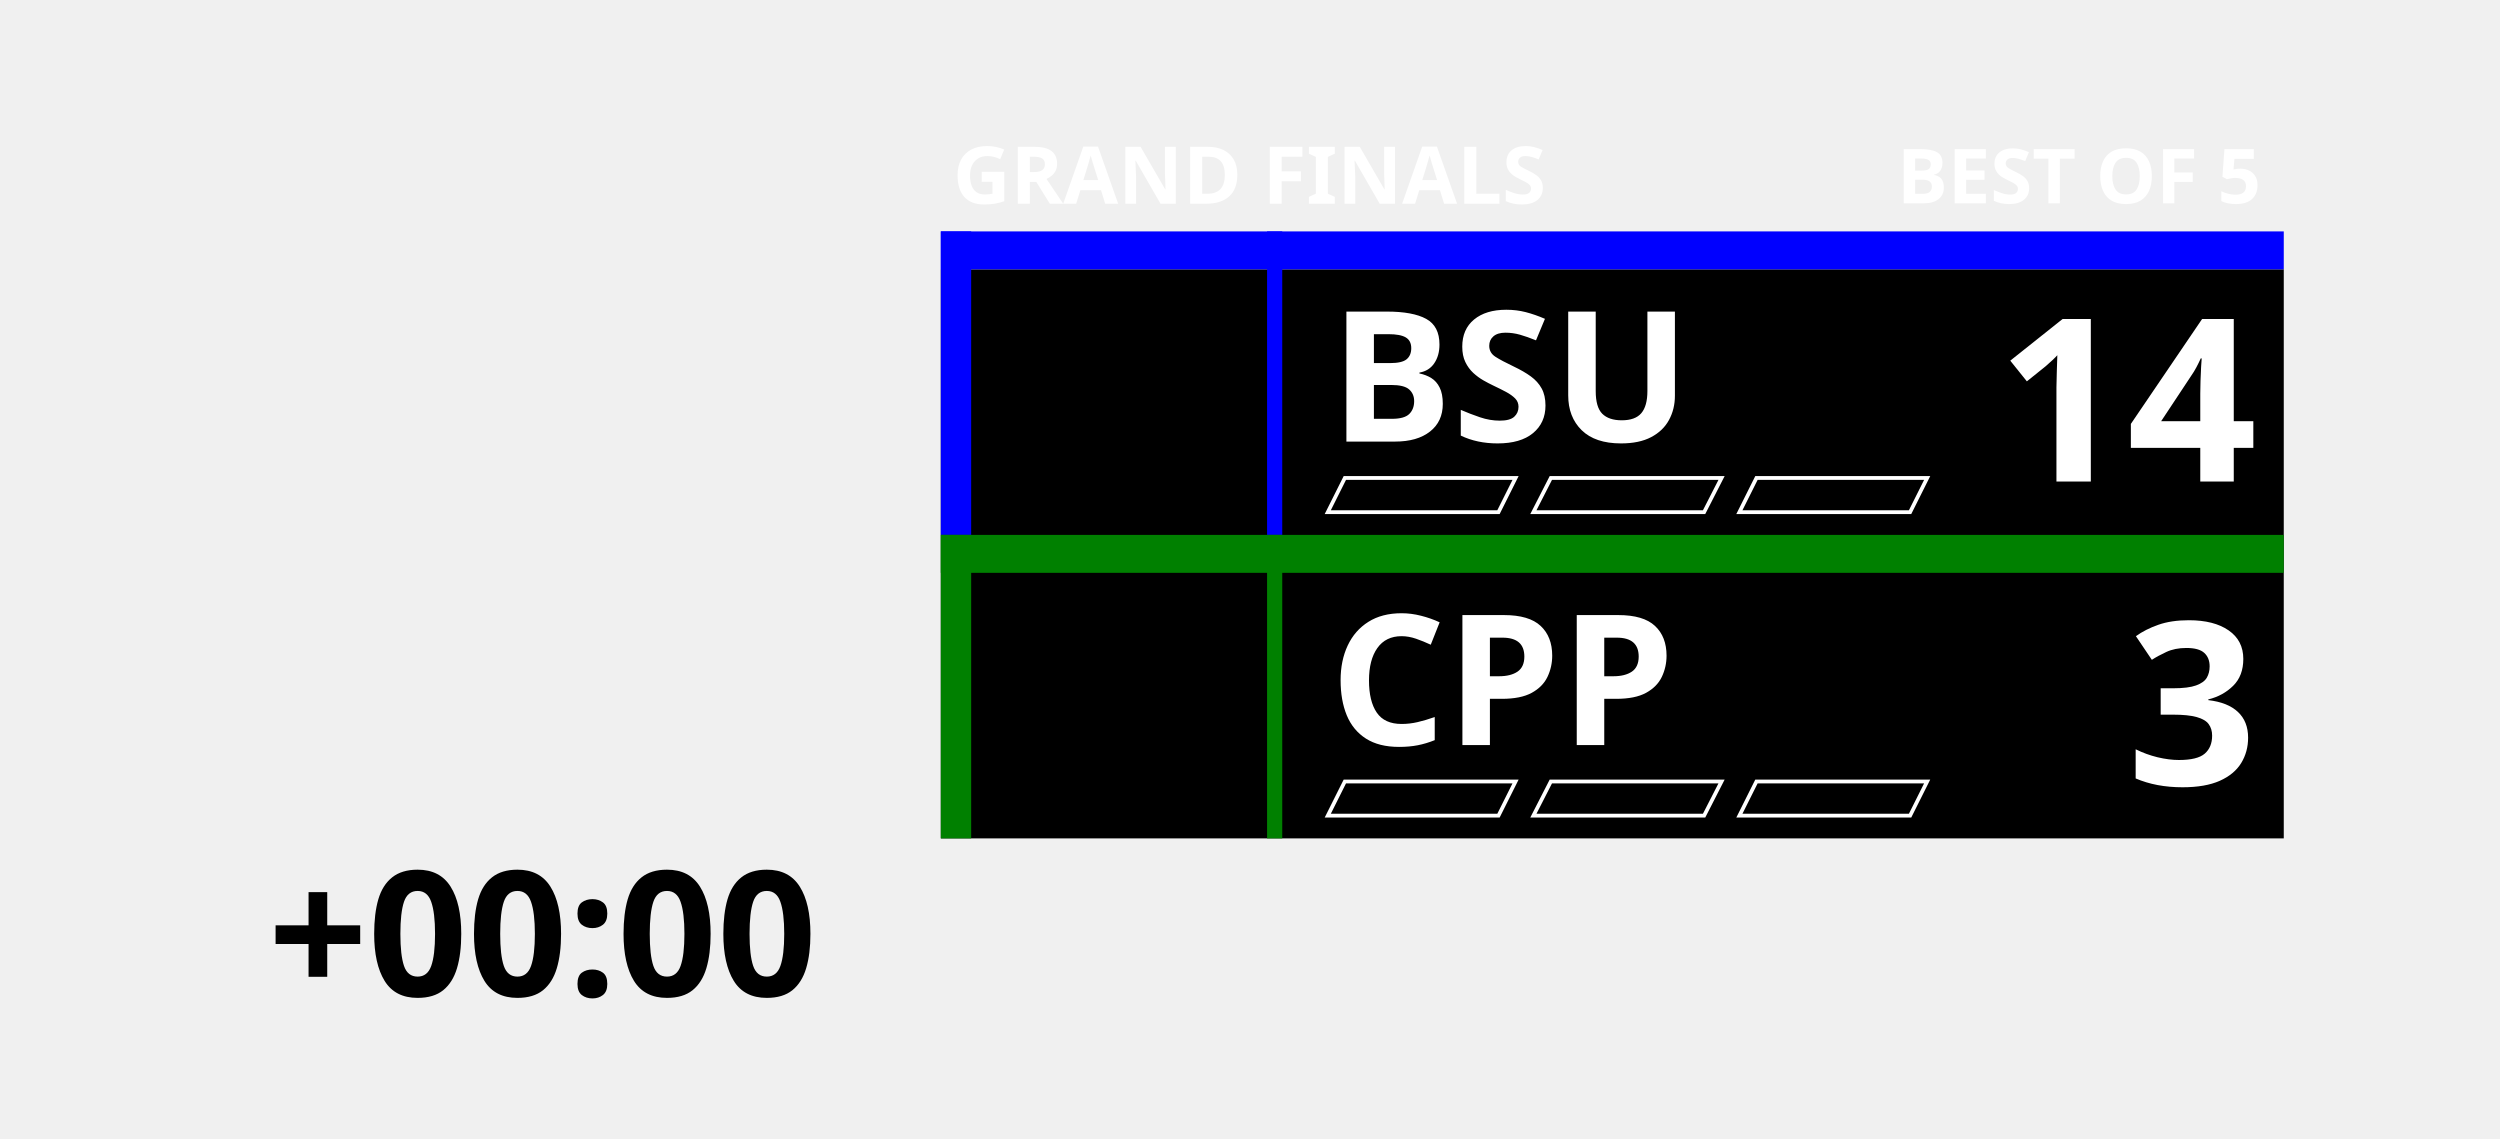
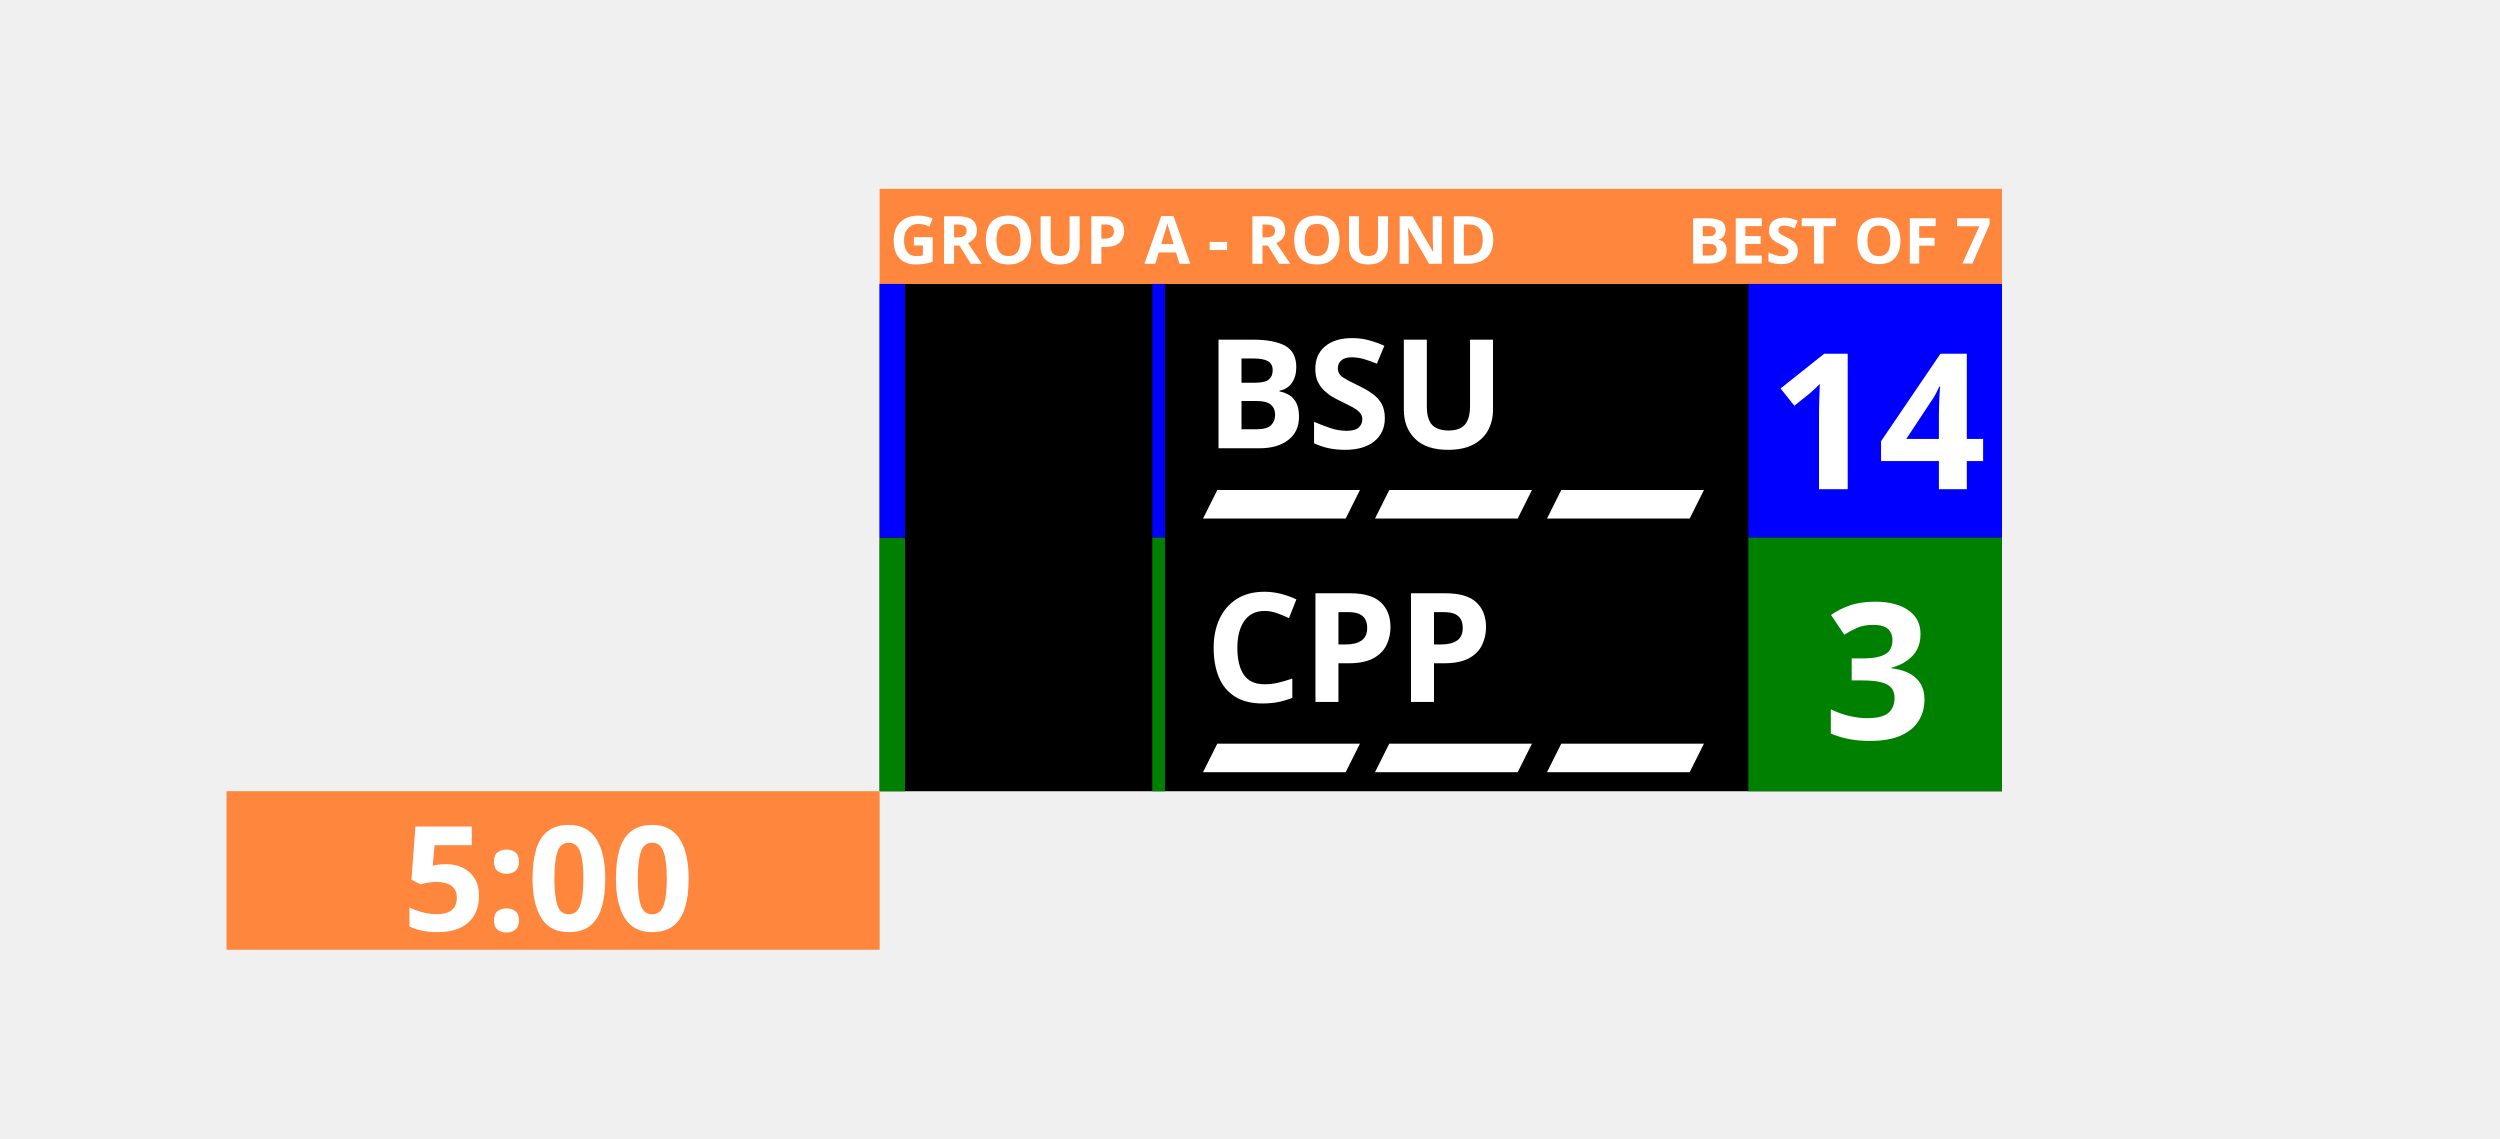
- <svg xmlns="http://www.w3.org/2000/svg" version="1.1" width="659" height="300">
+ <svg xmlns="http://www.w3.org/2000/svg" id="Score_Bug_Only" data-name="Score Bug Only" width="659" height="300">
  <defs>
    <style>
-       .cls-1 {
-         fill: blue;
+       .cls-1, .cls-3 {
+         fill: #ff863d;
      }

-       .cls-2 {
-         fill: none;
-       }
- 
-       .cls-3 {
-         font-size: 21px;
-       }
- 
-       .cls-3, .cls-4, .cls-5, .cls-6 {
+       .cls-4, .cls-5, .cls-6, .cls-9, .cls-11, .cls-12  {
        fill: #fff;
      }

-       .cls-3, .cls-4, .cls-5, .cls-6, .cls-7 {
-         font-family: Industry-Bold, Industry;
-         font-weight: 700;
-         isolation: isolate;
+       .cls-7 {
+         letter-spacing: 0em;
      }

-       .cls-4 {
-         font-size: 20px;
+       .cls-8 {
+         fill: url(#linear-gradient-4);
+       }
+ 
+       .cls-9 {
+         font-size: 17.55px;
+       }
+ 
+       .cls-10, {
+         fill: #101010;
+       }
+ 
+       .cls-9, .cls-12 {
+         font-family: Futura-Bold, 'Futura PT Cond';
+         font-weight: 700
+       }
+ 
+       .cls-13 {
+         fill: url(#linear-gradient-3);
+       }
+ 
+       .cls-14 {
+         fill: #0a5dff;
      }

      .cls-5 {
-         font-size: 48px;
+         font-size: 40.11px;
+       }
+ 
+       .cls-5, .cls-6, .cls-11 {
+         font-family: Futura-ExtraBold, 'Futura PT Cond';
+         font-weight: 700
+       }
+ 
+       .cls-15 {
+         fill: #098040;
      }

      .cls-6 {
-         font-size: 60px;
+         font-size: 50px;
      }

-       .cls-7 {
-         font-size: 46px;
-       }
- 
-       .cls-8 {
-         fill: green;
-       }
- 
-       .cls-9 {
-         fill: url(#linear-gradient-clock);
-       }
- 
-       .cls-10 {
-         stroke: #fff;
+       .cls-16 {
+         fill: url(#linear-gradient);
      }

      .cls-11 {
-         fill: #101010;
+         font-size: 38.44px;
+       }
+ 
+       .cls-12 {
+         font-size: 16.71px;
      }
    </style>
+     <LinearGradient id="linear-gradient" x1="293.72" y1="208.56" x2="293.72" y2="49.78" gradientUnits="userSpaceOnUse">
+       <stop offset="0" stop-color="#151515" />
+       <stop offset=".5" stop-color="#252525" />
+       <stop offset="1" stop-color="#121212" />
+     </LinearGradient>
+     <LinearGradient id="linear-gradient-2" x1="379.79" y1="50.82" x2="379.79" y2="74.05" gradientUnits="userSpaceOnUse">
+       <stop offset="0" stop-color="#fff" />
+       <stop offset="1" stop-color="#ccc" />
+     </LinearGradient>
+     <LinearGradient id="linear-gradient-3" x1="383.04" y1="141.71" x2="383.04" y2="74.78" gradientUnits="userSpaceOnUse">
+       <stop id="team1GradStart" offset="0" stop-color="#0a5dff" stop-opacity=".4" />
+       <stop id="team1GradEnd" offset="1" stop-color="#0a5dff" stop-opacity="0" />
+     </LinearGradient>
+     <LinearGradient id="linear-gradient-4" x1="383.04" y1="208.56" x2="383.04" y2="141.78" gradientUnits="userSpaceOnUse">
+       <stop id="team2GradStart" offset="0" stop-color="#098040" stop-opacity=".4" />
+       <stop id="team2GradEnd" offset="1" stop-color="#098040" stop-opacity="0" />
+     </LinearGradient>
+     <LinearGradient id="linear-gradient-5" x1="59.72" y1="229.46" x2="231.87" y2="229.46" gradientUnits="userSpaceOnUse">
+       <stop offset="0" stop-color="#959595" />
+       <stop offset=".17" stop-color="#d4d4d4" />
+       <stop offset=".33" stop-color="#fff" />
+       <stop offset=".5" stop-color="#e6e6e6" />
+       <stop offset=".66" stop-color="#e6e6e6" />
+       <stop offset=".82" stop-color="#fff" />
+       <stop offset="1" stop-color="#959595" />
+     </LinearGradient>
+     <Filter id="drop-shadow-6" x="50" y="199" width="191" height="61" filterUnits="userSpaceOnUse">
+       <feOffset dx="0" dy="0" />
+       <feGaussianBlur result="blur" stdDeviation="3" />
+       <feFlood flood-color="#000" flood-opacity=".65" />
+       <feComposite in2="blur" operator="in" />
+       <feComposite in="SourceGraphic" />
+     </Filter>
  </defs>
-   <g>
-     <g id="Layer_1">
-       <g id="_x3C_defs">
-         <LinearGradient id="linear-gradient-clock" x1="145" y1="271" x2="145" y2="221" gradientUnits="userSpaceOnUse">
-           <stop offset="0" stop-color="#e6e6e6" />
-           <stop offset=".5" stop-color="#fff" />
-           <stop offset="1" stop-color="#e6e6e6" />
-         </LinearGradient>
-         <LinearGradient id="linear-gradient" x1="322" y1="221" x2="322" y2="31" gradientUnits="userSpaceOnUse">
-           <stop offset="0%" stop-color="#151515" />
-           <stop offset="50%" stop-color="#252525" />
-           <stop offset="100%" stop-color="#121212" />
-         </LinearGradient>
-         <LinearGradient id="linear-gradient-2" x1="470" y1="141" x2="470" y2="71" gradientUnits="userSpaceOnUse">
-           <stop id="team1GradStart" offset="0%" stop-color="blue" stop-opacity="70%" />
-           <stop id="team1GradEnd" offset="100%" stop-color="blue" stop-opacity="0%" />
-         </LinearGradient>
-         <LinearGradient id="linear-gradient-3" x1="470" y1="221" x2="470" y2="151" gradientUnits="userSpaceOnUse">
-           <stop id="team2GradStart" offset="0" stop-color="green" stop-opacity=".7" />
-           <stop id="team2GradEnd" offset="1" stop-color="green" stop-opacity="0" />
-         </LinearGradient>
-         <Filter id="drop-shadow-1" filterUnits="userSpaceOnUse">
-           <feOffset dx="0" dy="0" />
-           <feGaussianBlur result="blur" stdDeviation="3" />
-           <feFlood flood-color="#000" flood-opacity=".65" />
-           <feComposite in2="blur" operator="in" />
-           <feComposite in="SourceGraphic" />
-         </Filter>
-         <LinearGradient id="linear-gradient-4" x1="84.27" y1="51.18" x2="84.27" y2="196.48" gradientUnits="userSpaceOnUse">
-           <stop offset=".02" stop-color="#c8c8c8" />
-           <stop offset=".2" stop-color="#fff" />
-           <stop offset=".41" stop-color="#ababab" />
-           <stop offset=".52" stop-color="#fff" />
-           <stop offset=".66" stop-color="#2c2c2c" />
-         </LinearGradient>
-         <LinearGradient id="linear-gradient-5" x1="75.35" y1="51.18" x2="75.35" y2="196.48" href="#linear-gradient-4" />
-         <LinearGradient id="linear-gradient-6" x1="71.6" y1="51.18" x2="71.6" y2="196.48" href="#linear-gradient-4" />
-         <LinearGradient id="linear-gradient-7" x1="83.57" y1="51.18" x2="83.57" y2="196.48" href="#linear-gradient-4" />
-         <LinearGradient id="linear-gradient-8" x1="79.7" y1="51.18" x2="79.7" y2="196.48" href="#linear-gradient-4" />
-         <LinearGradient id="linear-gradient-9" x1="84.38" y1="51.18" x2="84.38" y2="196.48" href="#linear-gradient-4" />
-         <LinearGradient id="linear-gradient-10" x1="98.43" x2="98.43" y2="196.48" href="#linear-gradient-4" />
-         <LinearGradient id="linear-gradient-11" x1="115.25" y1="51.18" x2="115.25" y2="196.48" href="#linear-gradient-4" />
-         <LinearGradient id="linear-gradient-12" x1="91.87" y1="51.18" x2="91.87" y2="196.48" href="#linear-gradient-4" />
-         <LinearGradient id="linear-gradient-13" x1="68.48" y1="51.18" x2="68.48" y2="196.48" href="#linear-gradient-4" />
-         <LinearGradient id="linear-gradient-14" x1="71.28" y1="51.18" x2="71.28" y2="196.48" href="#linear-gradient-4" />
-         <LinearGradient id="linear-gradient-15" x1="74.33" y1="51.18" x2="74.33" y2="196.48" href="#linear-gradient-4" />
-         <LinearGradient id="linear-gradient-16" x1="85.97" y1="51.18" x2="85.97" y2="196.48" href="#linear-gradient-4" />
-         <LinearGradient id="linear-gradient-17" x1="103.94" y1="51.18" x2="103.94" y2="196.48" href="#linear-gradient-4" />
-         <LinearGradient id="linear-gradient-18" x1="205.73" y1="51.18" x2="205.73" y2="196.48" href="#linear-gradient-4" />
-         <LinearGradient id="linear-gradient-19" x1="214.65" y1="51.18" x2="214.65" y2="196.48" href="#linear-gradient-4" />
-         <LinearGradient id="linear-gradient-20" x1="218.4" y1="51.18" x2="218.4" y2="196.48" href="#linear-gradient-4" />
-         <LinearGradient id="linear-gradient-21" x1="206.43" y1="51.18" x2="206.43" y2="196.48" href="#linear-gradient-4" />
-         <LinearGradient id="linear-gradient-22" x1="210.3" y1="51.18" x2="210.3" y2="196.48" href="#linear-gradient-4" />
-         <LinearGradient id="linear-gradient-23" x1="205.62" y1="51.18" x2="205.62" y2="196.48" href="#linear-gradient-4" />
-         <LinearGradient id="linear-gradient-24" x1="191.57" y1="51.18" x2="191.57" y2="196.48" href="#linear-gradient-4" />
-         <LinearGradient id="linear-gradient-25" x1="174.75" y1="51.18" x2="174.75" y2="196.48" href="#linear-gradient-4" />
-         <LinearGradient id="linear-gradient-26" x1="198.13" y1="51.18" x2="198.13" y2="196.48" href="#linear-gradient-4" />
-         <LinearGradient id="linear-gradient-27" x1="221.52" y1="51.18" x2="221.52" y2="196.48" href="#linear-gradient-4" />
-         <LinearGradient id="linear-gradient-28" x1="218.72" y1="51.18" x2="218.72" y2="196.48" href="#linear-gradient-4" />
-         <LinearGradient id="linear-gradient-29" x1="215.67" y1="51.18" x2="215.67" y2="196.48" href="#linear-gradient-4" />
-         <LinearGradient id="linear-gradient-30" x1="204.03" y1="51.18" x2="204.03" y2="196.48" href="#linear-gradient-4" />
-         <LinearGradient id="linear-gradient-31" x1="186.06" y1="51.18" x2="186.06" y2="196.48" href="#linear-gradient-4" />
-         <LinearGradient id="linear-gradient-32" x1="133.53" y1="188.08" x2="156.49" y2="188.08" gradientUnits="userSpaceOnUse">
-           <stop offset=".35" stop-color="#fff" />
-           <stop offset="1" stop-color="#474747" />
-         </LinearGradient>
-         <LinearGradient id="linear-gradient-33" x1="146.16" y1="104.04" x2="139.05" y2="169.57" href="#linear-gradient-4" />
-         <LinearGradient id="linear-gradient-34" x1="155.18" y1="136.59" x2="125.41" y2="186.47" href="#linear-gradient-4" />
-         <LinearGradient id="linear-gradient-35" x1="145.07" y1="141.08" x2="145.25" y2="151.44" href="#linear-gradient-4" />
-         <LinearGradient id="linear-gradient-36" x1="960" y1="977" x2="960" y2="1067" gradientUnits="userSpaceOnUse">
-           <stop offset="0" stop-color="#000" stop-opacity="0" />
-           <stop offset="1" stop-color="#098040" stop-opacity=".7" />
-         </LinearGradient>
-         <LinearGradient id="linear-gradient-37" x1="42" y1="246" x2="248" y2="246" gradientUnits="userSpaceOnUse">
-           <stop offset="0" stop-color="#956d13" />
-           <stop offset=".17" stop-color="#d4a84c" />
-           <stop offset=".33" stop-color="#ffec94" />
-           <stop offset=".5" stop-color="#e6be69" />
-           <stop offset=".66" stop-color="#e6be69" />
-           <stop offset=".82" stop-color="#ffd87c" />
-           <stop offset="1" stop-color="#956d13" />
-         </LinearGradient>
-       </g>
-       <g id="Scoreboard">
-         <rect id="Scoreboard_base" fill="url(#linear-gradient)" x="42" y="31" width="560" height="190" />
-         <image id="seriesLogo" data-name="Series Logo" x="42" y="31" width="206" height="190" />
-         <rect id="Scoreboard_base-2" fill="101010" x="248" y="71" width="354" height="150" />
-         <g id="Team_1">
-           <rect id="team_1_gradient" fill="url(#linear-gradient-2)" x="338" y="71" width="264" height="70" />
-           <g id="team1Bar" color="blue">
-             <rect id="team_1_vertical_bar" x="334" y="61" width="4" height="80" fill="currentColor" />
-             <rect id="team_1_vertical_bar-2" x="248" y="61" width="8" height="80" fill="currentColor" />
-             <rect id="team_1_top_line" x="248" y="61" width="354" height="10" fill="currentColor" />
-           </g>
-           <text id="team1Name" class="cls-5" transform="translate(350.6 116.4)">BSU</text>
-           <g id="team1Bo5">
-             <polygon id="team1Bo5Box1" class="cls-10" points="395 135 350 135 354.5 126 399.5 126 395 135" />
-             <polygon id="team1Bo5Box2" class="cls-10" points="449.2 135 404.2 135 408.8 126 453.8 126 449.2 135" />
-             <polygon id="team1Bo5Box3" class="cls-10" points="503.5 135 458.5 135 463 126 508 126 503.5 135" />
-           </g>
-           <text id="team1Score" class="cls-6" transform="translate(595 126.93)" text-anchor="end">14</text>
-           <image id="team1Logo" data-name="SCHOOL LOGO" width="1080" height="1080" transform="translate(260 71) scale(.06)" />
-         </g>
-         <g id="Team_2">
-           <rect id="team_2_gradient" fill="url(#linear-gradient-3)" x="338" y="151" width="264" height="70" />
-           <g id="team2Bar" color="green">
-             <rect id="team_2_vertical_bar" x="334" y="141" width="4" height="80" fill="currentColor" />
-             <rect id="team_2_vertical_bar-2" x="248" y="141" width="8" height="80" fill="currentColor" />
-             <rect id="team_2_top_line" x="248" y="141" width="354" height="10" fill="currentColor" />
-           </g>
-           <text id="team2Name" class="cls-5" transform="translate(350.6 196.4)">CPP</text>
-           <g id="team2Bo5">
-             <polygon id="team2Bo5Box1" class="cls-10" points="395 215 350 215 354.5 206 399.5 206 395 215" />
-             <polygon id="team2Bo5Box2" class="cls-10" points="449.2 215 404.2 215 408.8 206 453.8 206 449.2 215" />
-             <polygon id="team2Bo5Box3" class="cls-10" points="503.5 215 458.5 215 463 206 508 206 503.5 215" />
-           </g>
-           <text id="team2Score" class="cls-6" transform="translate(595 206.93)" text-anchor="end">3</text>
-           <image id="team2Logo" data-name="school logo" width="1080" height="1080" transform="translate(260 151) scale(.06)" />
-         </g>
-         <text id="gameInfo" class="cls-4" transform="translate(596 53.59)" text-anchor="end">BEST OF 5</text>
-         <text id="seriesTitle" class="cls-3" transform="translate(251.2 53.7)">GRAND FINALS</text>
-         <g id="Timer_jet_out">
-           <rect class="cls-9" x="42" y="221" width="206" height="50" />
-           <text id="clock" class="cls-7" transform="translate(143 262.59)" text-anchor="middle">+00:00</text>
-         </g>
-       </g>
+   <rect id="Scoreboard_base" data-name="Scoreboard base" class="cls-16" x="59.72" y="49.78" width="468" height="158.79" />
+   <rect id="teams_base" data-name="teams base" class="cls-10" x="231.87" y="74.78" width="295.84" height="133.79" />
+   <rect id="Scoreboard_base-2" data-name="Scoreboard base" class="cls-1" x="231.87" y="49.78" width="295.84" height="25.07" />
+   <g id="Team_1">
+     <rect id="team_1_gradient" data-name="team 1 gradient" class="cls-13" x="238.37" y="74.78" width="289.34" height="66.93" />
+     <g id="team1Bar" color="blue">
+       <rect id="team_1_score_box" data-name="team 1 score box" fill="currentColor" x="460.86" y="74.85" width="66.86" height="66.86" />
+       <rect id="team_1_vertical_bar" data-name="team 1 vertical bar" fill="currentColor" x="303.74" y="74.85" width="3.34" height="66.86" />
+       <rect id="team_1_vertical_bar-2" data-name="team 1 vertical bar" fill="currentColor" x="231.87" y="74.85" width="6.69" height="66.86" />
    </g>
+     <text class="cls-5" id="team1Name" transform="translate(317.59 118.17)">BSU</text>
+     <polygon id="BOX_1" data-name="BOX 1" class="cls-10" points="354.72 136.69 317.12 136.69 320.88 129.17 358.48 129.17 354.72 136.69" />
+     <polygon id="BOX_2" data-name="BOX 2" class="cls-10" points="400.06 136.69 362.45 136.69 366.21 129.17 403.82 129.17 400.06 136.69" />
+     <polygon id="BOX_3" data-name="BOX 3" class="cls-10" points="445.4 136.69 407.79 136.69 411.55 129.17 449.16 129.17 445.4 136.69" />
+     <polygon id="team1Bo5Box1" data-name="SCORE 1" class="cls-4" points="354.72 136.69 317.12 136.69 320.88 129.17 358.48 129.17 354.72 136.69" />
+     <polygon id="team1Bo5Box2" data-name="SCORE 2" class="cls-4" points="400.06 136.69 362.45 136.69 366.21 129.17 403.82 129.17 400.06 136.69" />
+     <polygon id="team1Bo5Box3" data-name="SCORE 3" class="cls-4" points="445.4 136.69 407.79 136.69 411.55 129.17 449.16 129.17 445.4 136.69" />
+     <text id="team1Score" data-name="Score TXT" class="cls-6" transform="translate(495 128.95)" text-anchor="middle">14</text>
+     <image id="team1Logo" data-name="SCHOOL LOGO" width="1080" height="1080" transform="translate(242.37 78.78) scale(.05)" />
  </g>
+   <g id="Team_2">
+     <rect id="team_2_gradient" data-name="team 2 gradient" class="cls-8" x="238.37" y="141.78" width="289.34" height="66.79" />
+     <g id="team2Bar" color="green">
+       <rect id="team_2_score_box" data-name="team 2 score box" fill="currentColor" x="460.86" y="141.71" width="66.86" height="66.86" />
+       <rect id="team_2_vertical_bar" data-name="team 2 vertical bar" fill="currentColor" x="303.74" y="141.71" width="3.34" height="66.86" />
+       <rect id="team_2_vertical_bar-2" data-name="team 2 vertical bar" fill="currentColor" x="231.87" y="141.78" width="6.69" height="66.79" />
+     </g>
+     <text class="cls-5" id="team2Name" transform="translate(317.59 185.03)">CPP</text>
+     <polygon id="BOX_1-4" data-name="BOX 1" class="cls-10" points="354.72 203.55 317.12 203.55 320.88 196.03 358.48 196.03 354.72 203.55" />
+     <polygon id="BOX_2-4" data-name="BOX 2" class="cls-10" points="400.06 203.55 362.45 203.55 366.21 196.03 403.82 196.03 400.06 203.55" />
+     <polygon id="BOX_3-4" data-name="BOX 3" class="cls-10" points="445.4 203.55 407.79 203.55 411.55 196.03 449.16 196.03 445.4 203.55" />
+     <polygon id="team2Bo5Box1" data-name="SCORE 1" class="cls-4" points="354.72 203.55 317.12 203.55 320.88 196.03 358.48 196.03 354.72 203.55" />
+     <polygon id="team2Bo5Box2" data-name="SCORE 2" class="cls-4" points="400.06 203.55 362.45 203.55 366.21 196.03 403.82 196.03 400.06 203.55" />
+     <polygon id="team2Bo5Box3" data-name="SCORE 3" class="cls-4" points="445.4 203.55 407.79 203.55 411.55 196.03 449.16 196.03 445.4 203.55" />
+     <text id="team2Score" data-name="Score TXT" class="cls-6" transform="translate(495 194.81)" text-anchor="middle">3</text>
+     <image id="team2Logo" data-name="school logo" width="1080" height="1080" transform="translate(242.37 145.78) scale(.05)" />
+   </g>
+   <text id="gameInfo" class="cls-12" transform="translate(525 69.46)" text-anchor="end">BEST OF 7</text>
+   <text id="seriesTitle" class="cls-9" transform="translate(234.56 69.54)">GROUP A - ROUND</text>
+   <rect class="cls-3" x="59.72" y="208.56" width="172.16" height="41.79" />
+   <text id="clock" class="cls-11" transform="translate(144.5 245.32)" text-anchor="middle">5:00</text>
+   <image id="seriesLogo" width="1882" height="1672" transform="translate(72.25 63.15) scale(.08)" />
</svg>
